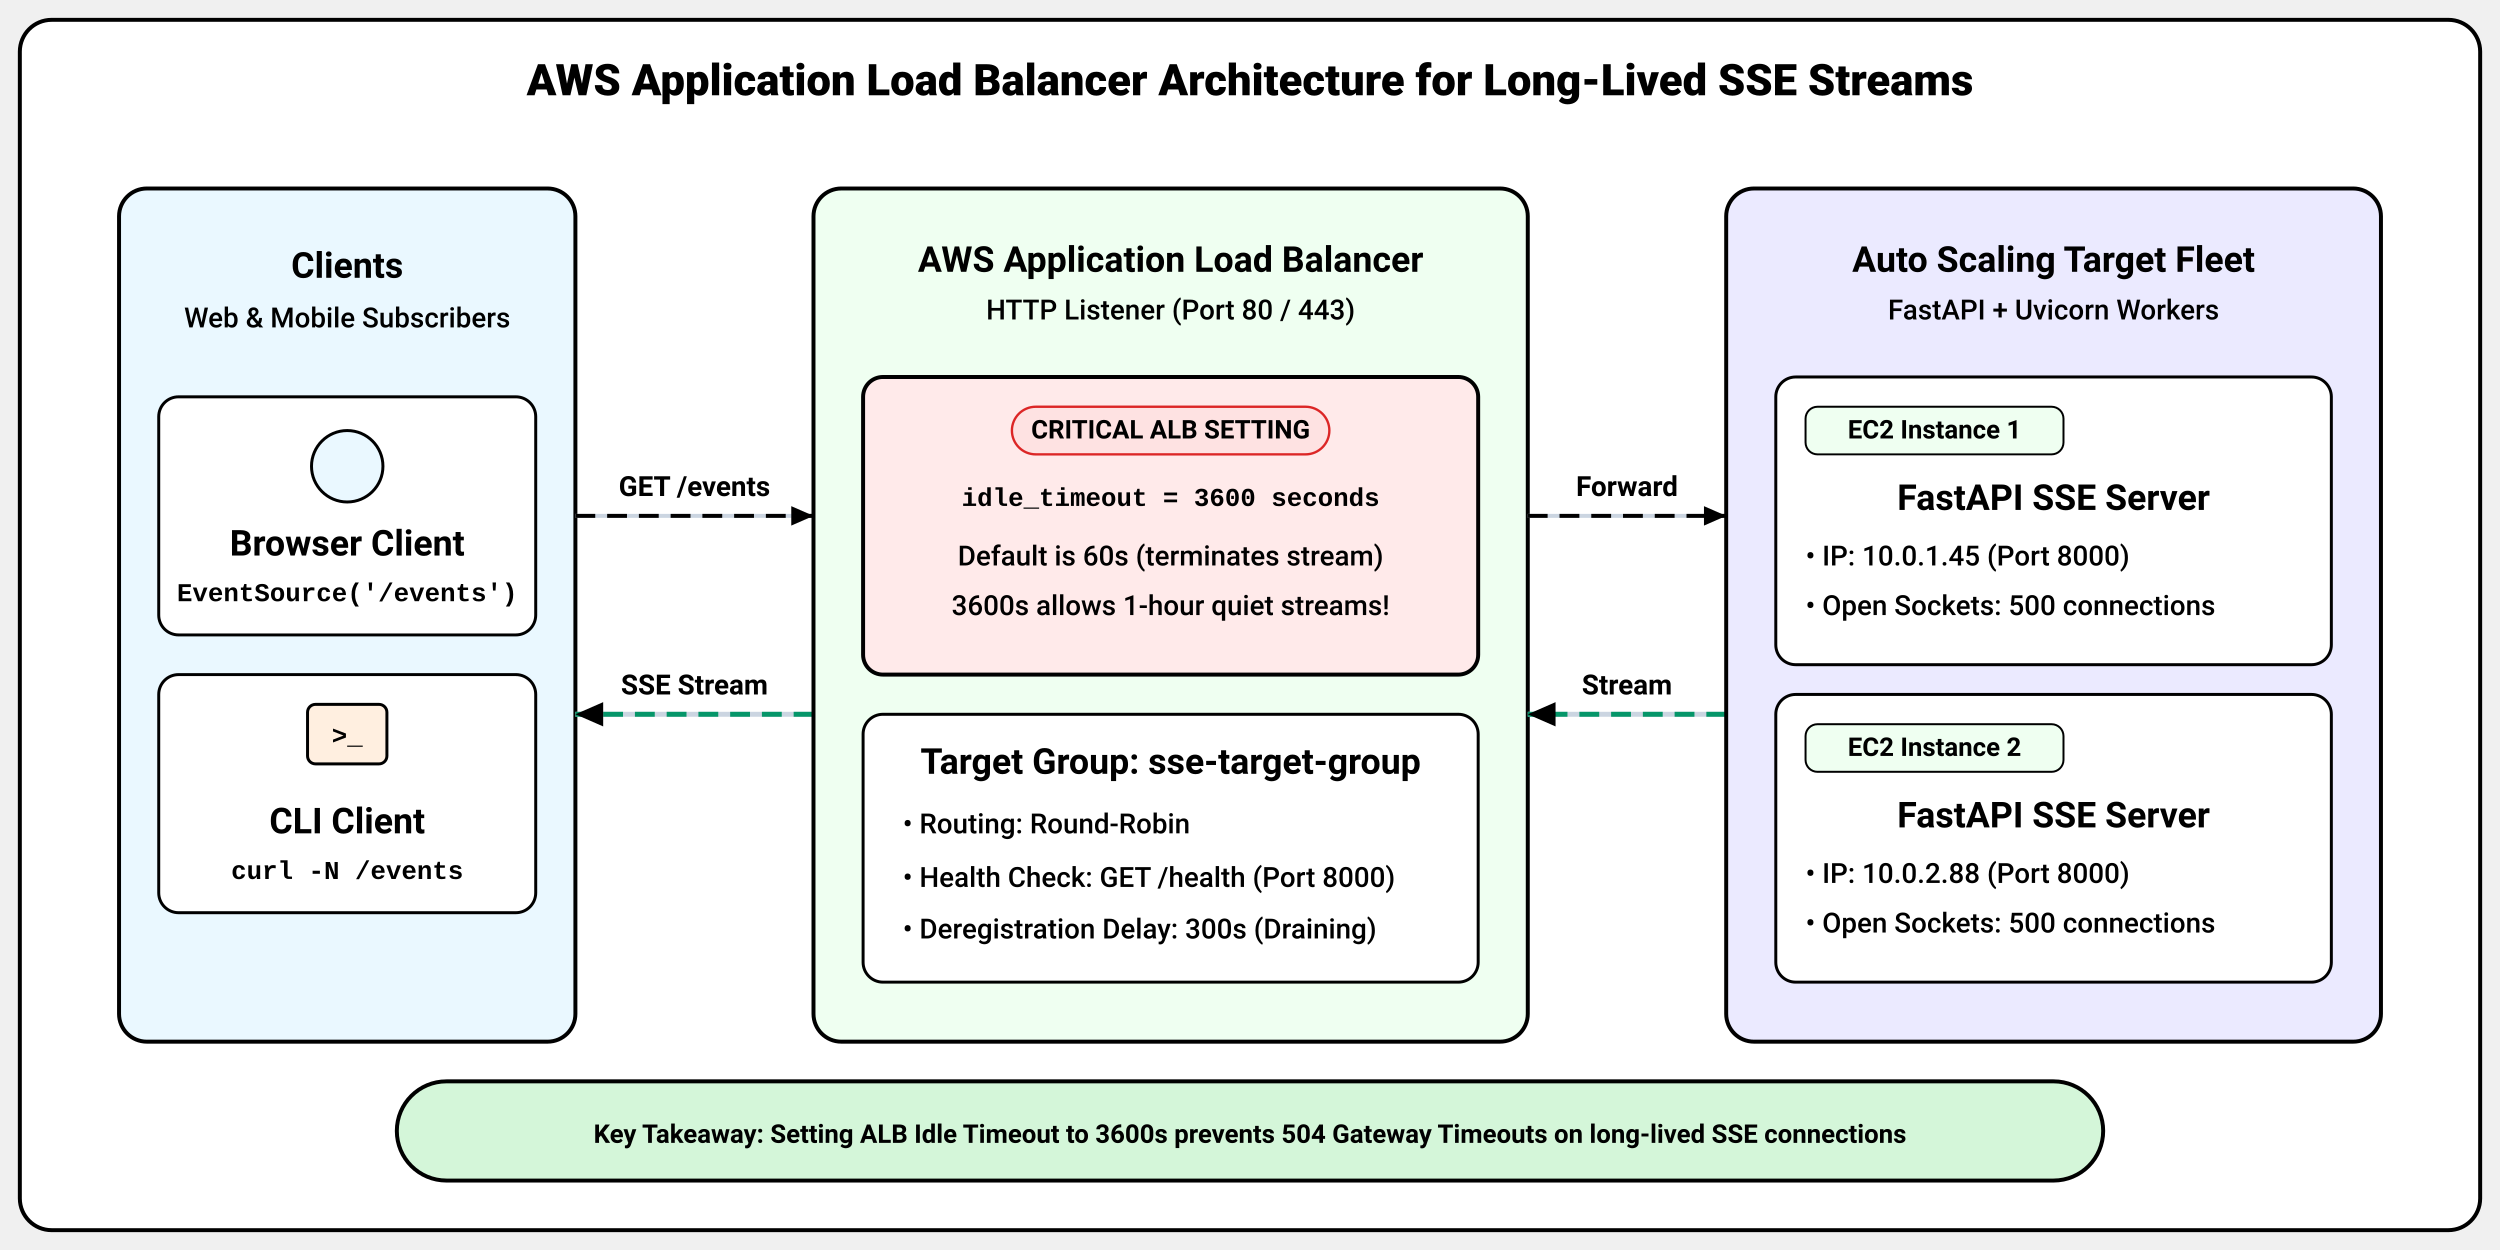
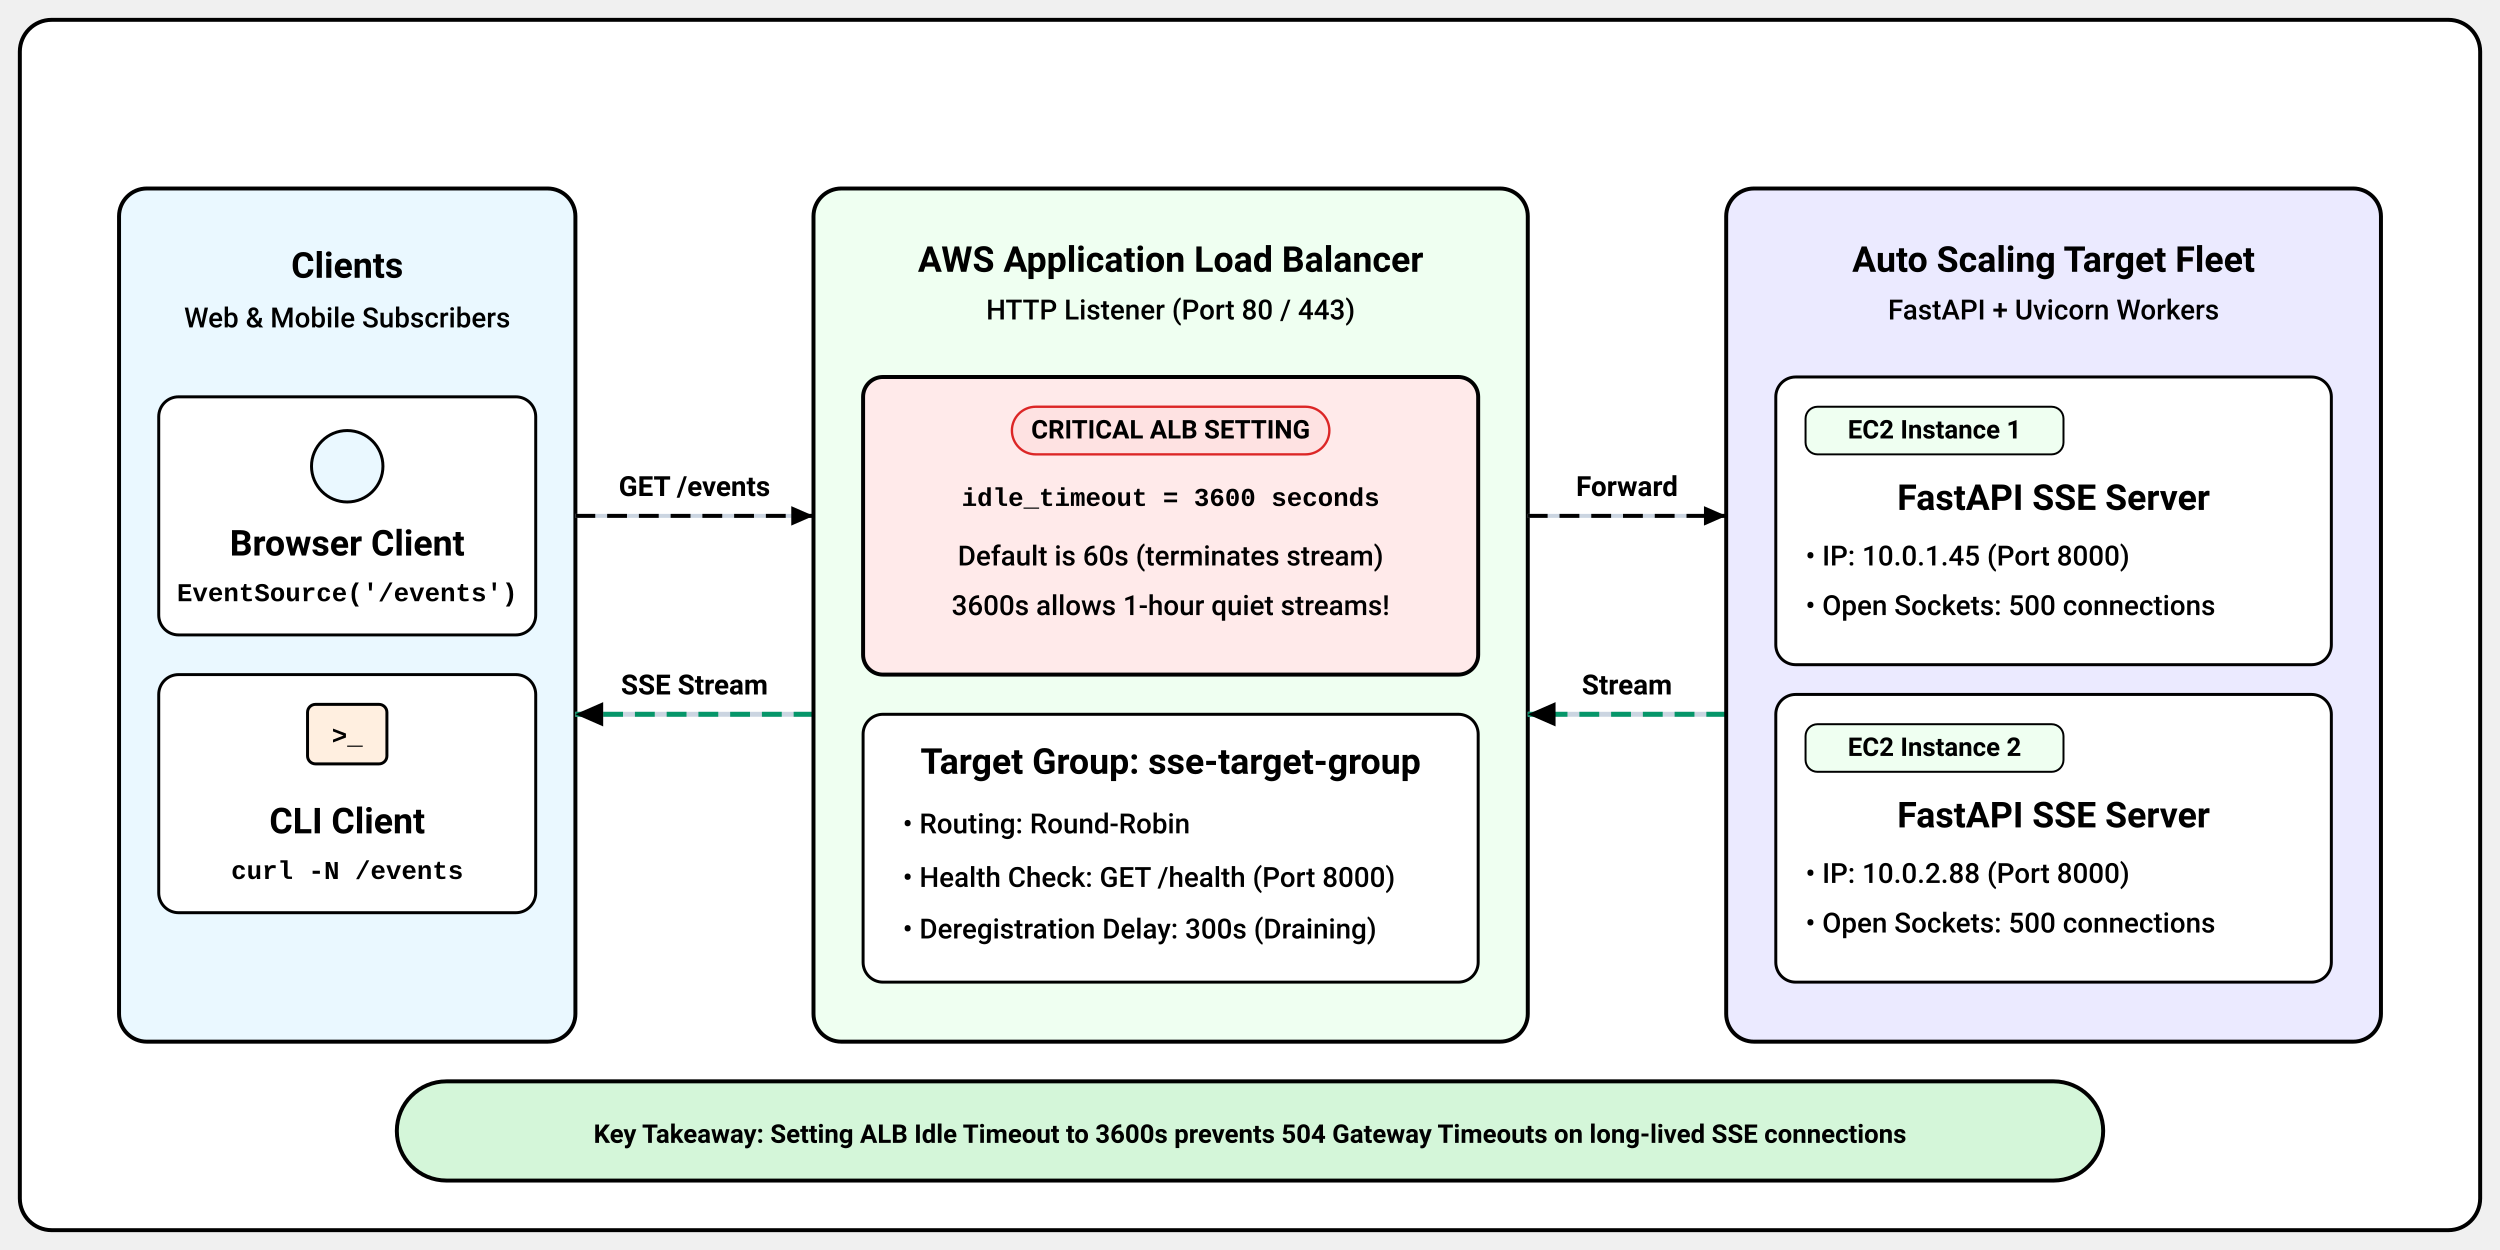
<svg xmlns="http://www.w3.org/2000/svg" viewBox="0 0 1260 630" width="100%">
  <defs>
    <style>
      .txt-title { font-family: -apple-system, BlinkMacSystemFont, "Segoe UI", Roboto, Helvetica, Arial, sans-serif; font-size: 22px; font-weight: 800; fill: #000000; }
      .txt-node-title { font-family: -apple-system, BlinkMacSystemFont, "Segoe UI", Roboto, Helvetica, Arial, sans-serif; font-size: 18px; font-weight: 700; fill: #000000; }
      .txt-node-sub { font-family: -apple-system, BlinkMacSystemFont, "Segoe UI", Roboto, Helvetica, Arial, sans-serif; font-size: 14px; font-weight: 500; fill: #000000; }
      .txt-node-code { font-family: "SFMono-Regular", Consolas, "Liberation Mono", Menlo, monospace; font-size: 13px; font-weight: 700; fill: #000000; }
      .txt-arrow-label { font-family: -apple-system, BlinkMacSystemFont, "Segoe UI", Roboto, Helvetica, Arial, sans-serif; font-size: 14px; font-weight: 700; fill: #000000; }
      .txt-badge { font-family: -apple-system, BlinkMacSystemFont, "Segoe UI", Roboto, Helvetica, Arial, sans-serif; font-size: 13px; font-weight: 700; fill: #000000; }

      @keyframes flow-dash {
        from { stroke-dashoffset: 0; }
        to { stroke-dashoffset: -32; }
      }
      .anim-flow {
        stroke-dasharray: 10 6;
        animation: flow-dash 1.2s linear infinite;
      }
    </style>
    <marker id="arrow" viewBox="0 0 10 10" refX="8" refY="5" markerWidth="7" markerHeight="7" orient="auto">
      <path d="M 0 1.5 L 8 5 L 0 8.5 z" fill="#000000" />
    </marker>
  </defs>
  <rect x="10" y="10" width="1240" height="610" rx="16" fill="#ffffff" stroke="#000000" stroke-width="2" />
-   <text x="630" y="48" class="txt-title" text-anchor="middle">AWS Application Load Balancer Architecture for Long-Lived SSE Streams</text>
  <g transform="translate(60, 95)">
    <rect width="230" height="430" rx="14" fill="#eaf8ff" stroke="#000000" stroke-width="2" />
    <text x="115" y="45" class="txt-node-title" text-anchor="middle">Clients</text>
    <text x="115" y="70" class="txt-node-sub" text-anchor="middle">Web &amp; Mobile Subscribers</text>
    <rect x="20" y="105" width="190" height="120" rx="10" fill="#ffffff" stroke="#000000" stroke-width="1.5" />
    <circle cx="115" cy="140" r="18" fill="#eaf8ff" stroke="#000000" stroke-width="1.5" />
    <text x="115" y="185" class="txt-node-title" font-size="16" text-anchor="middle">Browser Client</text>
    <text x="115" y="208" class="txt-node-code" font-size="12" text-anchor="middle">EventSource('/events')</text>
    <rect x="20" y="245" width="190" height="120" rx="10" fill="#ffffff" stroke="#000000" stroke-width="1.5" />
    <rect x="95" y="260" width="40" height="30" rx="4" fill="#ffefe0" stroke="#000000" stroke-width="1.5" />
    <text x="115" y="280" class="txt-node-code" font-size="14" text-anchor="middle">&gt;_</text>
    <text x="115" y="325" class="txt-node-title" font-size="16" text-anchor="middle">CLI Client</text>
    <text x="115" y="348" class="txt-node-code" font-size="12" text-anchor="middle">curl -N /events</text>
  </g>
  <path d="M 290 260 L 410 260" fill="none" stroke="#cbd5e1" stroke-width="2" />
  <path d="M 290 260 L 410 260" fill="none" stroke="#000000" stroke-width="2" class="anim-flow" marker-end="url(#arrow)" />
  <text x="350" y="250" class="txt-arrow-label" text-anchor="middle">GET /events</text>
  <path d="M 410 360 L 290 360" fill="none" stroke="#cbd5e1" stroke-width="2.5" />
  <path d="M 410 360 L 290 360" fill="none" stroke="#059669" stroke-width="2.5" class="anim-flow" marker-end="url(#arrow)" />
  <text x="350" y="350" class="txt-arrow-label" text-anchor="middle">SSE Stream</text>
  <g transform="translate(410, 95)">
    <rect width="360" height="430" rx="14" fill="#effff1" stroke="#000000" stroke-width="2" />
    <text x="180" y="42" class="txt-node-title" text-anchor="middle">AWS Application Load Balancer</text>
    <text x="180" y="66" class="txt-node-sub" text-anchor="middle">HTTP Listener (Port 80 / 443)</text>
    <rect x="25" y="95" width="310" height="150" rx="10" fill="#ffeaea" stroke="#000000" stroke-width="2" />
    <rect x="100" y="110" width="160" height="24" rx="12" fill="#fee2e2" stroke="#dc2626" stroke-width="1.2" />
    <text x="180" y="126" class="txt-badge" font-size="12" text-anchor="middle">CRITICAL ALB SETTING</text>
    <text x="180" y="160" class="txt-node-code" font-size="14" text-anchor="middle">idle_timeout = 3600 seconds</text>
    <text x="180" y="190" class="txt-node-sub" text-anchor="middle">Default is 60s (terminates stream)</text>
    <text x="180" y="215" class="txt-node-sub" text-anchor="middle">3600s allows 1-hour quiet streams!</text>
    <rect x="25" y="265" width="310" height="135" rx="10" fill="#ffffff" stroke="#000000" stroke-width="1.5" />
    <text x="180" y="295" class="txt-node-title" font-size="16" text-anchor="middle">Target Group: sse-target-group</text>
    <text x="45" y="325" class="txt-node-sub">• Routing: Round-Robin</text>
    <text x="45" y="352" class="txt-node-sub">• Health Check: GET /health (Port 8000)</text>
    <text x="45" y="378" class="txt-node-sub">• Deregistration Delay: 300s (Draining)</text>
  </g>
  <path d="M 770 260 L 870 260" fill="none" stroke="#cbd5e1" stroke-width="2" />
  <path d="M 770 260 L 870 260" fill="none" stroke="#000000" stroke-width="2" class="anim-flow" marker-end="url(#arrow)" />
  <text x="820" y="250" class="txt-arrow-label" text-anchor="middle">Forward</text>
  <path d="M 870 360 L 770 360" fill="none" stroke="#cbd5e1" stroke-width="2.5" />
  <path d="M 870 360 L 770 360" fill="none" stroke="#059669" stroke-width="2.5" class="anim-flow" marker-end="url(#arrow)" />
  <text x="820" y="350" class="txt-arrow-label" text-anchor="middle">Stream</text>
  <g transform="translate(870, 95)">
    <rect width="330" height="430" rx="14" fill="#ebeaff" stroke="#000000" stroke-width="2" />
    <text x="165" y="42" class="txt-node-title" text-anchor="middle">Auto Scaling Target Fleet</text>
    <text x="165" y="66" class="txt-node-sub" text-anchor="middle">FastAPI + Uvicorn Workers</text>
    <rect x="25" y="95" width="280" height="145" rx="10" fill="#ffffff" stroke="#000000" stroke-width="1.5" />
    <rect x="40" y="110" width="130" height="24" rx="6" fill="#effff1" stroke="#000000" stroke-width="1" />
    <text x="105" y="126" class="txt-badge" font-size="12" text-anchor="middle">EC2 Instance 1</text>
    <text x="165" y="162" class="txt-node-title" font-size="15" text-anchor="middle">FastAPI SSE Server</text>
    <text x="40" y="190" class="txt-node-sub">• IP: 10.0.1.45 (Port 8000)</text>
    <text x="40" y="215" class="txt-node-sub">• Open Sockets: 500 connections</text>
    <rect x="25" y="255" width="280" height="145" rx="10" fill="#ffffff" stroke="#000000" stroke-width="1.5" />
    <rect x="40" y="270" width="130" height="24" rx="6" fill="#effff1" stroke="#000000" stroke-width="1" />
    <text x="105" y="286" class="txt-badge" font-size="12" text-anchor="middle">EC2 Instance 2</text>
    <text x="165" y="322" class="txt-node-title" font-size="15" text-anchor="middle">FastAPI SSE Server</text>
    <text x="40" y="350" class="txt-node-sub">• IP: 10.0.2.88 (Port 8000)</text>
    <text x="40" y="375" class="txt-node-sub">• Open Sockets: 500 connections</text>
  </g>
  <g transform="translate(200, 545)">
    <rect width="860" height="50" rx="25" fill="#d4f6d9" stroke="#000000" stroke-width="2" />
    <text x="430" y="31" class="txt-badge" font-size="15" text-anchor="middle">Key Takeaway: Setting ALB Idle Timeout to 3600s prevents 504 Gateway Timeouts on long-lived SSE connections</text>
  </g>
</svg>
